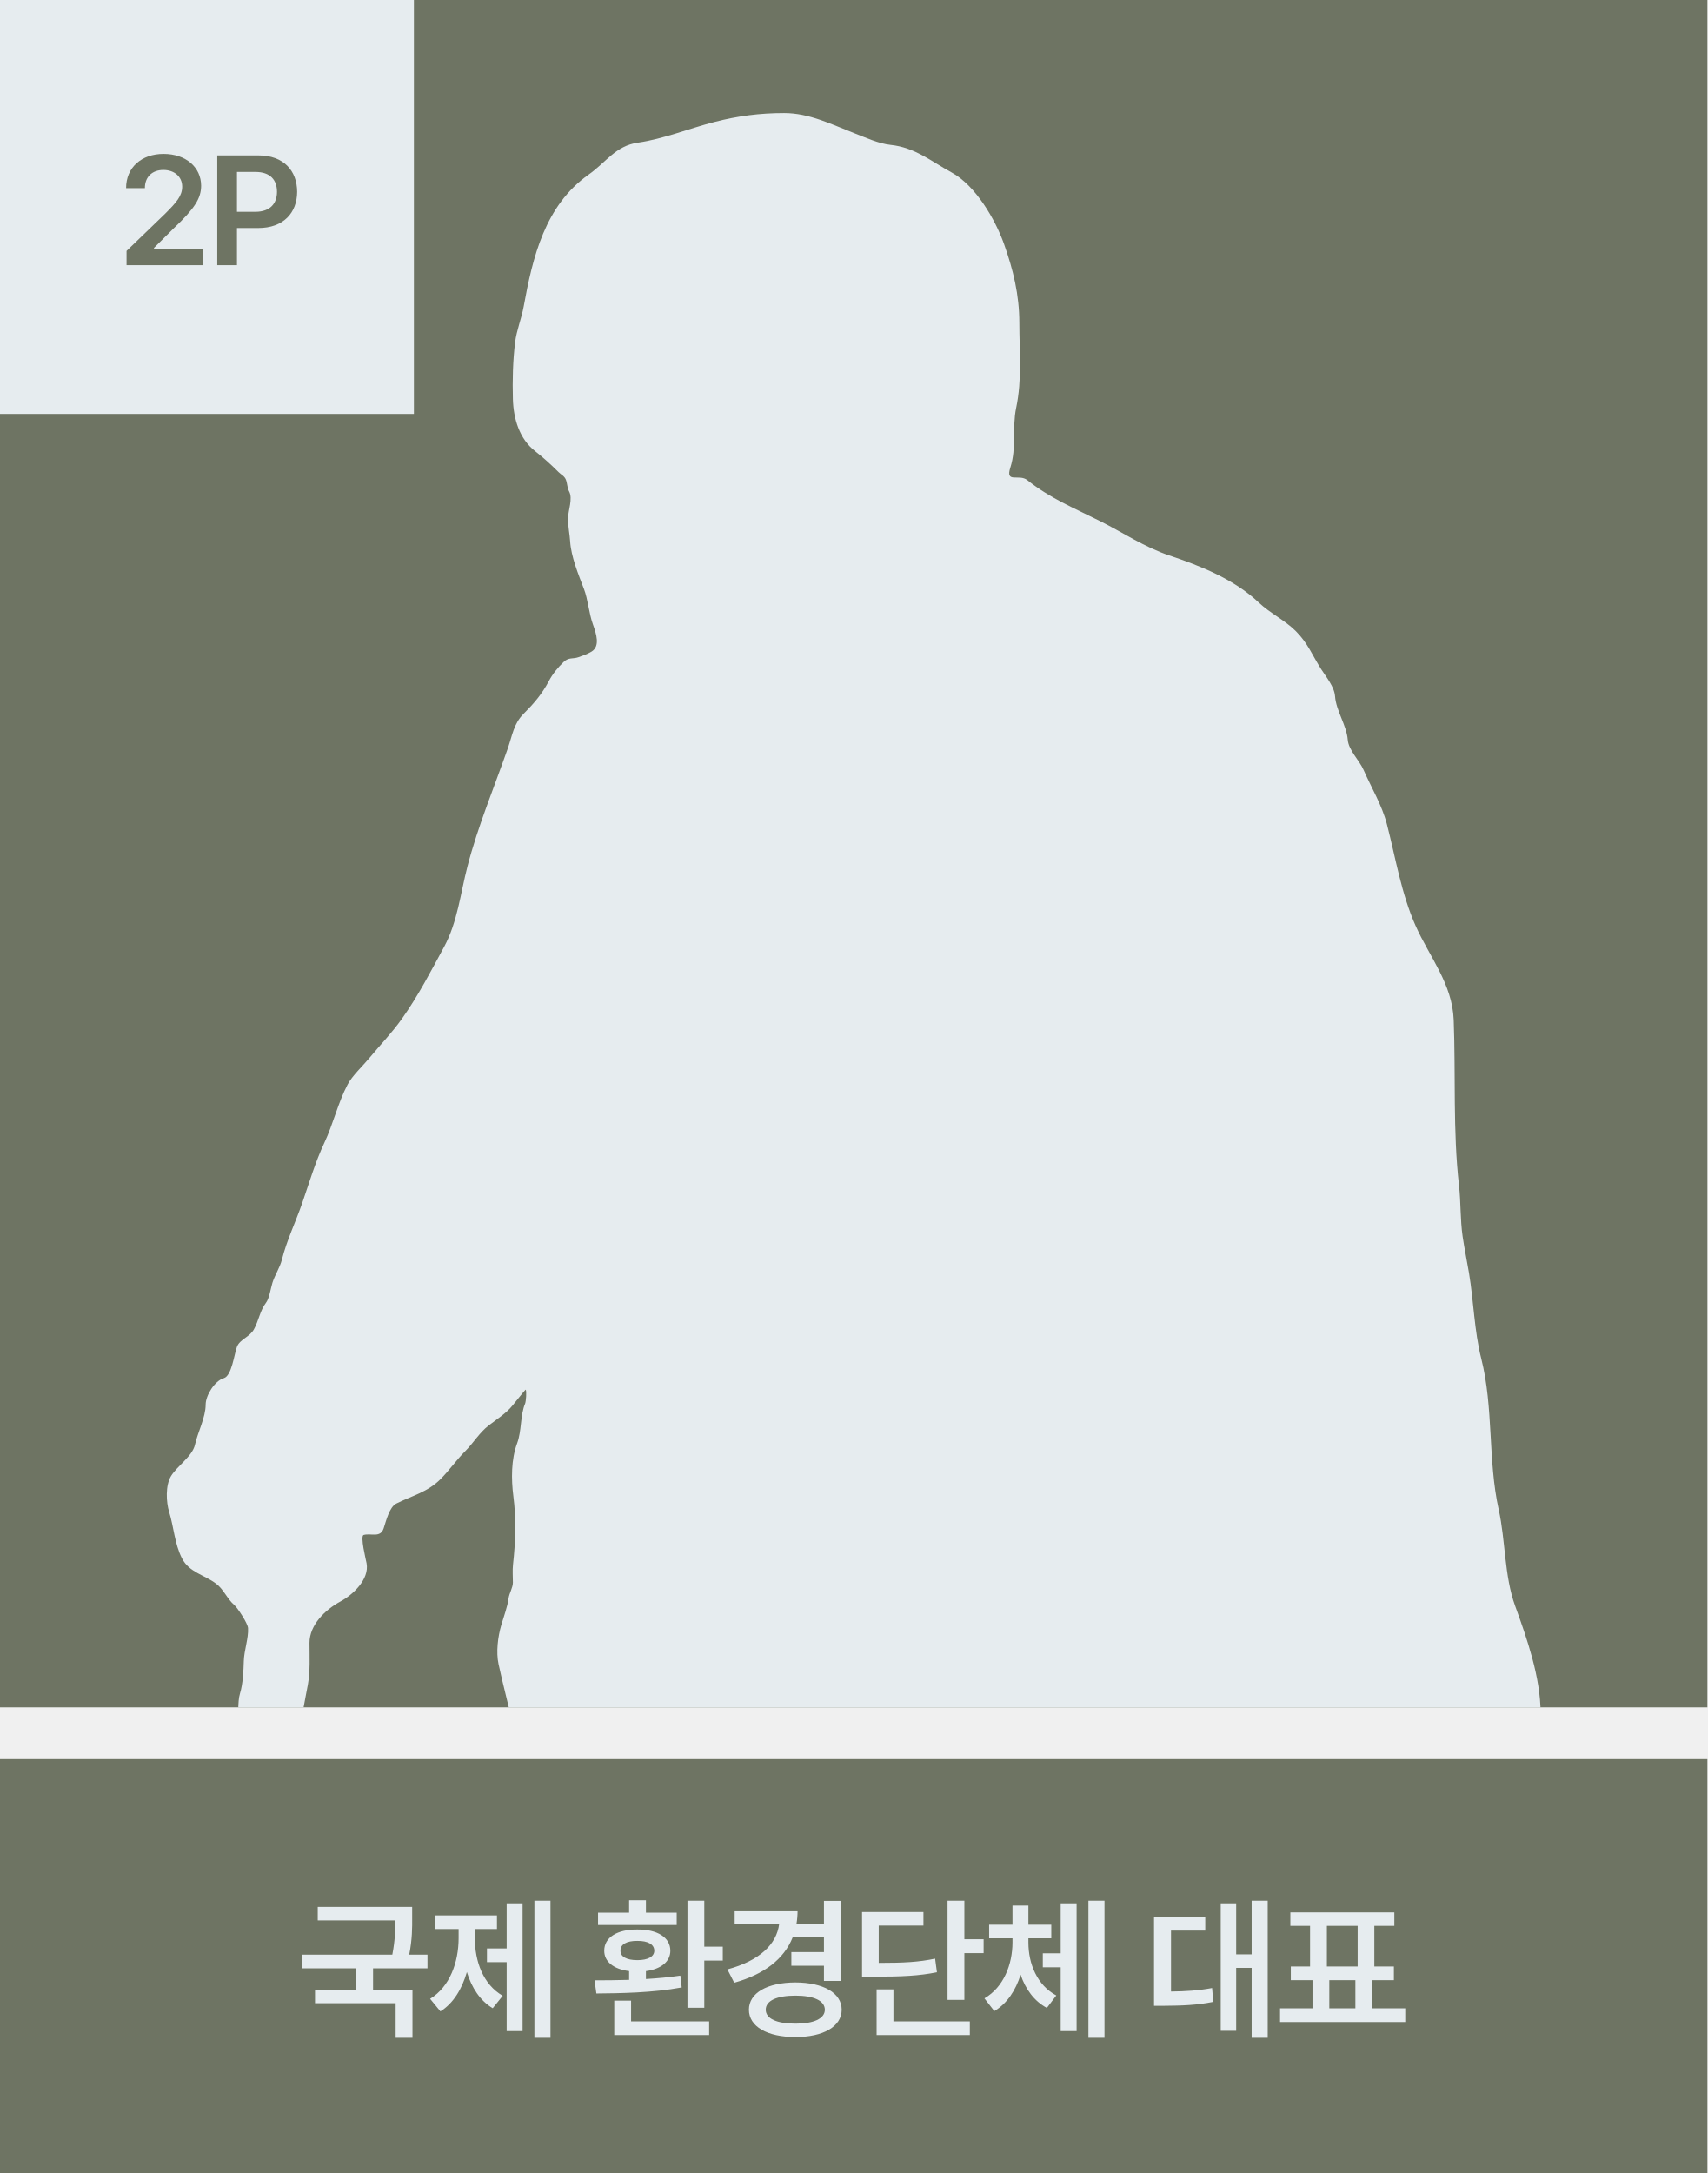
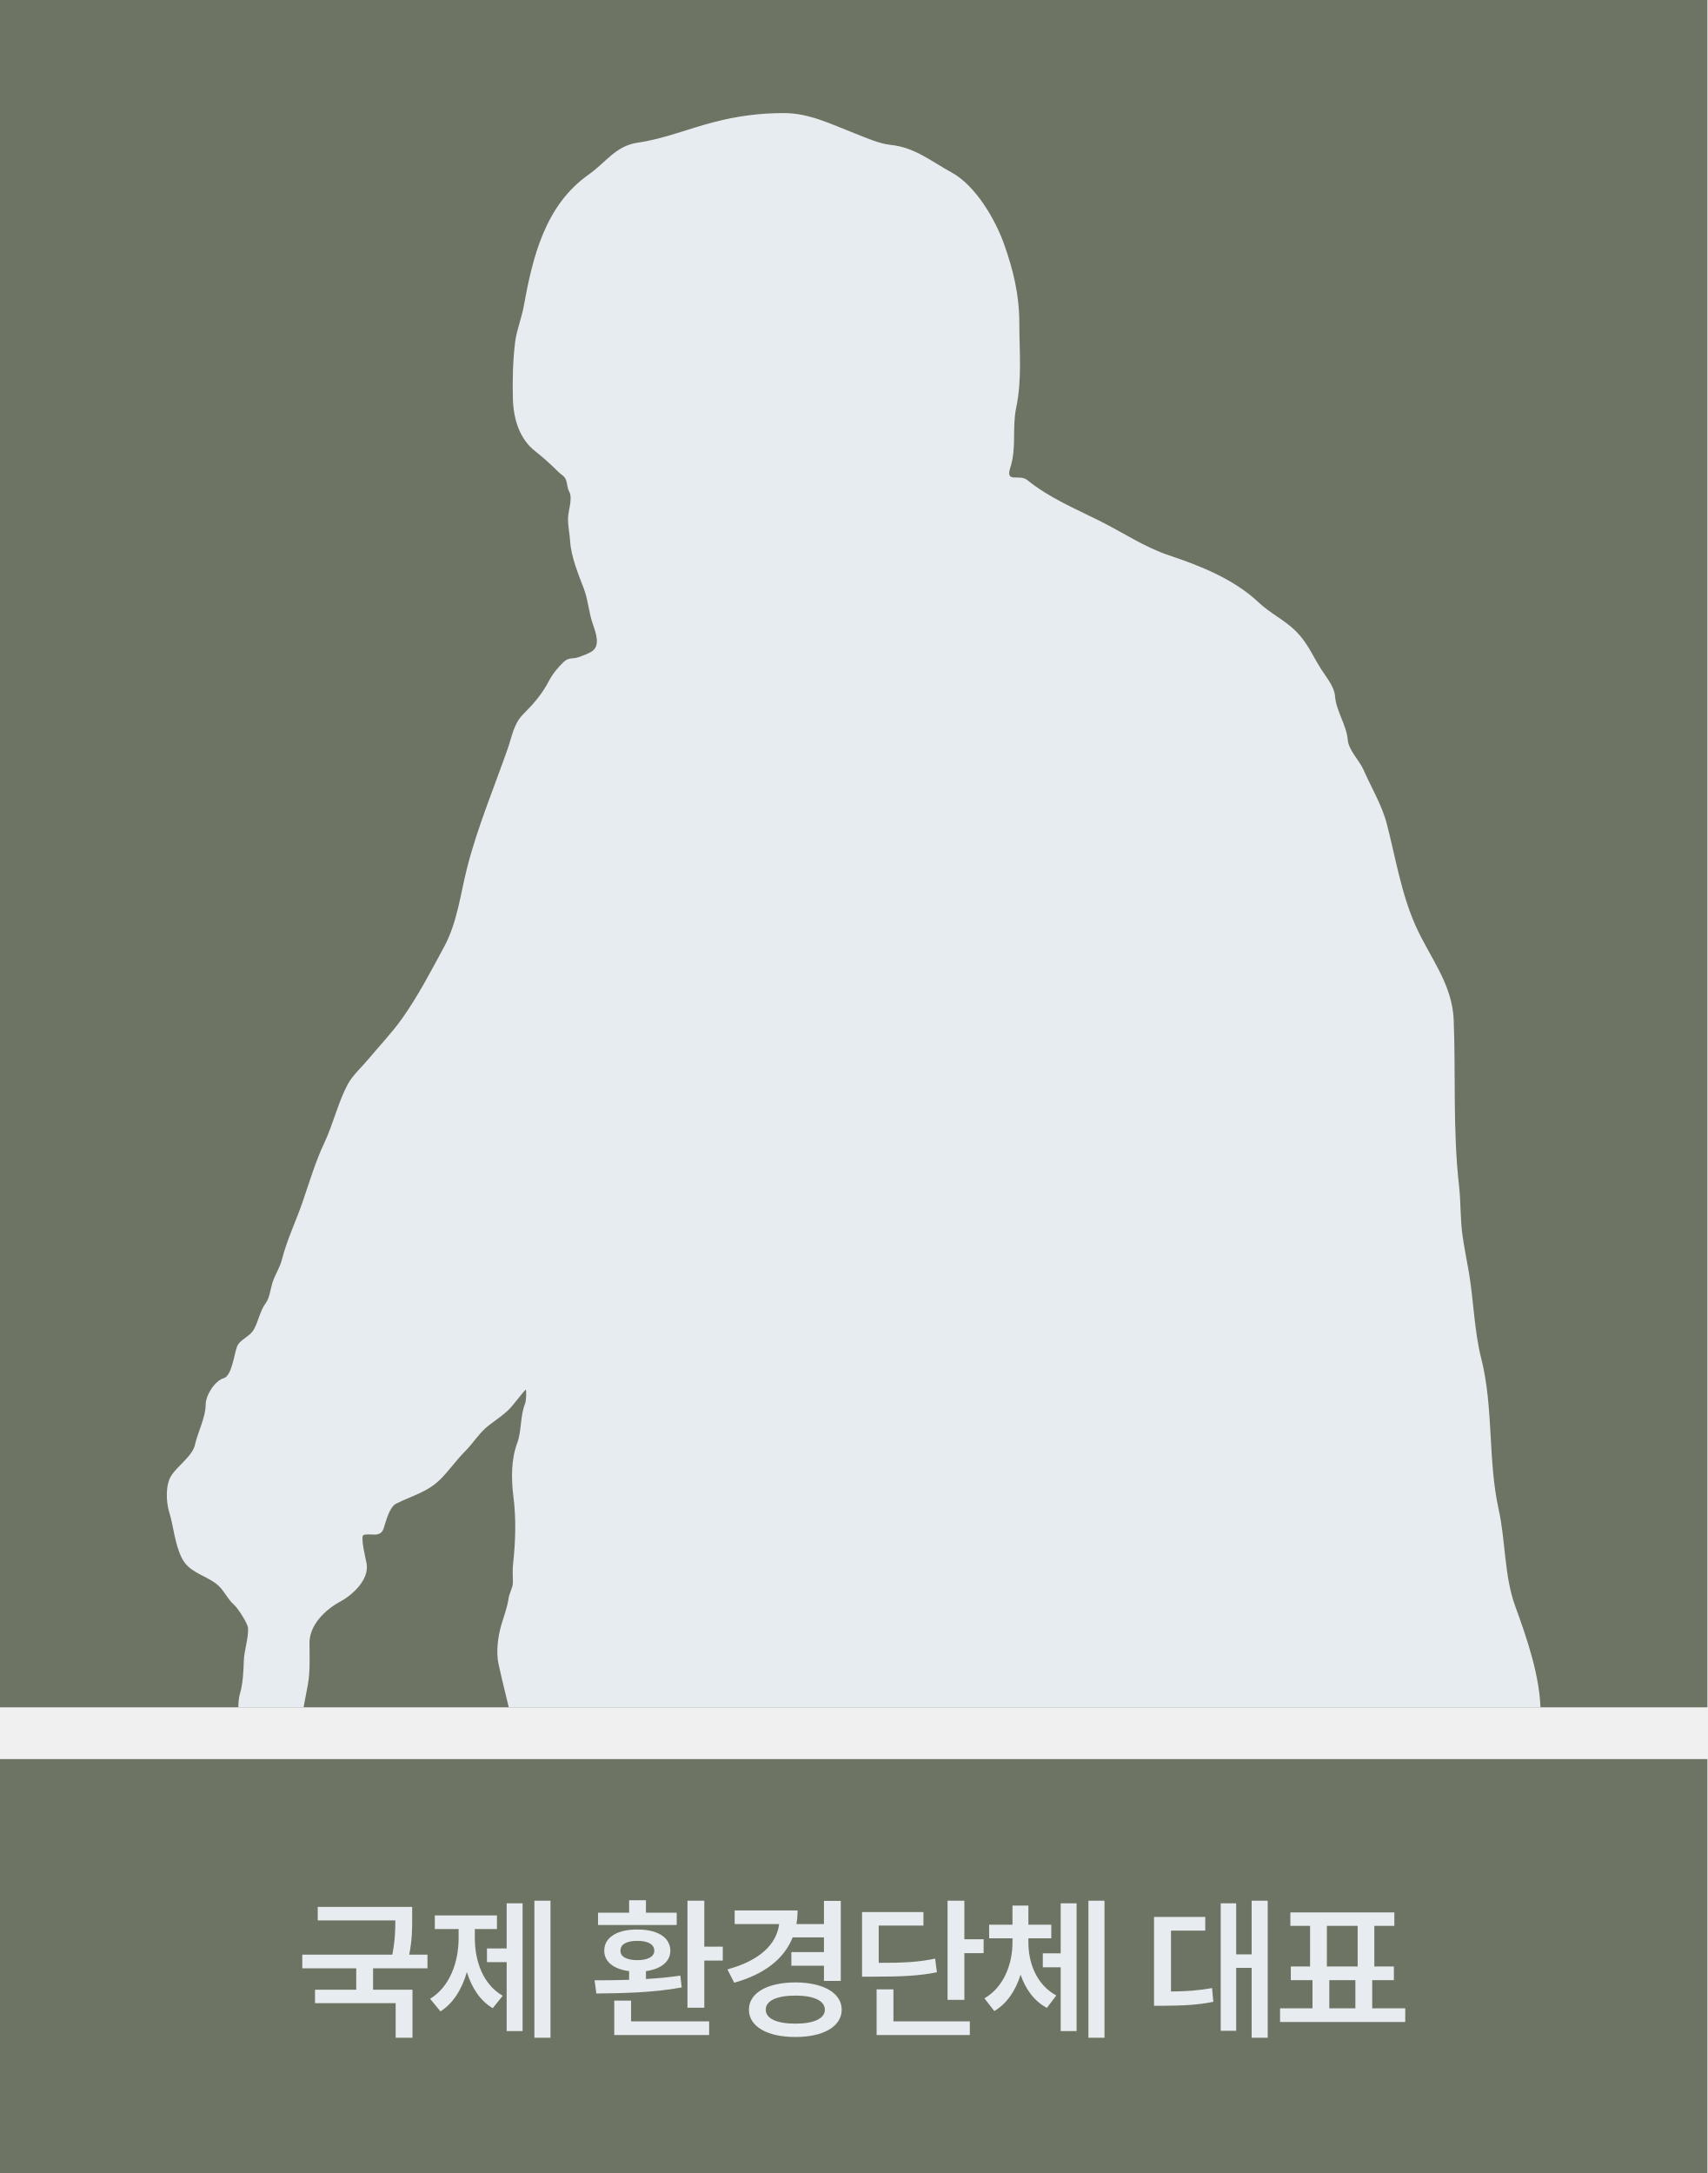
<svg xmlns="http://www.w3.org/2000/svg" width="264" height="336" viewBox="0 0 264 336" fill="none">
-   <g clip-path="url(#clip0_1444_19312)">
+   <g clip-path="url(#clip0_1545_6259)">
    <rect width="264" height="264" fill="#6E7463" />
    <path d="M90.282 91.037C90.923 92.703 91.053 94.794 91.675 96.53C92.215 98.036 92.829 99.924 91.462 100.755C90.854 101.125 90.158 101.36 89.463 101.613C88.597 101.928 87.955 101.597 87.17 102.341C86.287 103.177 85.443 104.215 84.876 105.289C83.791 107.345 82.555 108.776 80.945 110.386C79.426 111.905 79.22 113.715 78.506 115.755C76.411 121.74 73.873 127.815 72.281 133.957C71.209 138.09 70.739 142.594 68.659 146.425C66.574 150.265 64.726 153.868 62.197 157.455C60.627 159.682 58.823 161.525 57.101 163.608C56.102 164.815 54.469 166.325 53.752 167.685C52.255 170.519 51.521 173.804 50.148 176.713C48.757 179.658 47.788 182.962 46.726 186.032C45.727 188.916 44.336 191.785 43.595 194.751C43.279 196.013 42.51 197.108 42.121 198.355C41.858 199.196 41.644 200.775 41.12 201.449C40.224 202.6 39.991 204.234 39.263 205.544C38.59 206.757 37.09 207.074 36.642 208.238C36.219 209.339 35.838 212.745 34.603 213.098C33.216 213.494 31.8 215.743 31.8 217.193C31.8 219.155 30.573 221.471 30.144 223.4C29.747 225.184 27.381 226.675 26.431 228.26C25.57 229.695 25.687 232.262 26.158 233.793C26.875 236.125 26.991 238.664 28.123 240.928C29.219 243.12 31.561 243.484 33.42 244.878C34.586 245.753 35.134 247.237 36.205 248.155C36.726 248.601 38.309 251.004 38.353 251.74C38.445 253.307 37.747 255.164 37.698 256.837C37.654 258.323 37.561 260.375 37.115 261.824C36.662 263.297 37.055 265.071 36.46 266.484C35.988 267.605 36.059 269.691 36.059 270.907C36.059 274.083 33.766 276.665 33.766 279.844C33.766 281.363 33.438 282.927 33.438 284.503C33.438 285.944 33.145 287.323 35.077 286.633C37.47 285.778 43.127 287.997 43.923 284.813C44.633 281.971 45.561 278.749 45.561 275.821C45.561 272.983 46.44 270.198 46.544 267.394C46.627 265.154 47.198 262.722 47.599 260.514C47.987 258.383 47.854 256.199 47.854 254.034C47.854 251.264 50.261 248.908 52.641 247.627C54.548 246.6 57.134 244.216 56.682 241.729C56.585 241.195 55.661 237.504 56.227 237.343C57.36 237.019 58.812 237.852 59.321 236.323C59.709 235.16 60.199 233.027 61.287 232.483C63.699 231.277 66.107 230.721 68.094 228.733C69.471 227.357 70.563 225.755 71.935 224.383C73.195 223.124 74.101 221.552 75.539 220.433C76.743 219.497 78.303 218.512 79.234 217.339C79.353 217.189 81.248 214.839 81.272 214.864C81.466 215.057 81.325 216.715 81.2 217.011C80.417 218.87 80.686 221.219 79.962 223.164C79.03 225.668 79.038 228.71 79.379 231.354C79.832 234.862 79.712 238.427 79.325 241.911C79.224 242.822 79.307 243.78 79.307 244.696C79.307 245.502 78.738 246.336 78.633 247.172C78.476 248.426 77.867 250.039 77.505 251.285C76.984 253.078 76.684 255.452 77.086 257.31C77.773 260.487 78.594 263.52 79.288 266.647C79.946 269.607 80.714 272.541 81.254 275.512C81.66 277.743 81.389 278.851 83.748 279.279C85.991 279.687 88.514 280.244 90.774 280.244C96.297 280.244 101.682 281.863 107.155 282.465C116.73 283.517 126.254 285.93 135.914 286.123C152.981 286.465 170.135 286.287 187.206 286.142C191.144 286.108 194.964 284.919 198.892 284.831C202.254 284.755 206.032 284.362 209.34 283.775C216.208 282.558 223.208 282.186 230.053 280.827C232.148 280.411 234.764 280.546 235.914 278.533C236.67 277.21 237.147 274.589 237.225 273.036C237.363 270.27 238.208 267.637 238.208 264.846C238.208 259.389 236.122 253.394 234.276 248.318C232.583 243.664 232.801 238.222 231.728 233.393C230.045 225.821 230.957 217.633 229.034 210.058C227.958 205.822 227.862 201.169 227.141 196.844C226.827 194.959 226.433 193.093 226.158 191.201C225.774 188.558 225.894 185.929 225.594 183.284C224.637 174.867 225.099 166.155 224.775 157.71C224.559 152.095 221.03 147.975 218.877 143.131C216.656 138.132 215.797 132.653 214.436 127.404C213.681 124.491 212.031 121.771 210.832 119.032C210.198 117.583 208.517 115.997 208.393 114.39C208.222 112.167 206.588 109.9 206.427 107.656C206.322 106.182 205.049 104.678 204.28 103.469C202.918 101.33 202.218 99.442 200.366 97.59C198.668 95.891 196.375 94.818 194.633 93.167C190.824 89.559 185.605 87.488 180.799 85.886C176.98 84.613 173.611 82.329 170.06 80.553C165.992 78.519 162.329 77.022 158.848 74.237C157.562 73.208 155.405 74.828 156.227 72.272C157.208 69.22 156.479 66.151 157.119 63.08C158.052 58.602 157.61 54.439 157.61 49.902C157.61 45.616 156.668 41.712 155.244 37.725C153.873 33.885 150.83 28.669 147.126 26.658C144.001 24.962 141.473 22.789 137.698 22.399C135.877 22.21 133.79 21.253 132.055 20.579C128.548 19.215 125.108 17.484 121.243 17.484C117.473 17.484 114.057 17.935 110.432 18.868C106.526 19.872 102.589 21.488 98.637 22.053C95.188 22.546 93.717 25.094 91.029 26.986C84.257 31.75 82.358 39.775 80.963 47.444C80.636 49.24 79.881 51.06 79.653 52.887C79.296 55.736 79.227 58.833 79.307 61.715C79.39 64.712 80.292 67.85 82.747 69.76C83.966 70.707 85.286 71.916 86.369 73C86.764 73.395 87.272 73.6 87.497 74.165C87.724 74.73 87.699 75.445 87.989 75.966C88.618 77.099 87.825 78.973 87.825 80.207C87.825 81.4 88.092 82.638 88.153 83.666C88.292 86.039 89.419 88.793 90.282 91.037Z" fill="#E6ECEF" />
-     <rect width="64" height="64" fill="#E6ECEF" />
-     <path d="M19.57 41V38.797L25.57 33.008C27.28 31.297 28.171 30.289 28.171 28.859C28.171 27.277 26.917 26.281 25.265 26.281C23.519 26.281 22.394 27.371 22.405 29.094H19.499C19.488 25.883 21.902 23.797 25.288 23.797C28.757 23.797 31.089 25.871 31.101 28.719C31.089 30.629 30.175 32.176 26.835 35.328L23.812 38.328V38.445H31.359V41H19.57ZM33.594 41V24.031H39.969C43.86 24.031 45.934 26.398 45.946 29.656C45.934 32.902 43.837 35.258 39.923 35.258H36.641V41H33.594ZM36.641 32.75H39.501C41.798 32.738 42.829 31.449 42.829 29.656C42.829 27.84 41.798 26.586 39.501 26.586H36.641V32.75Z" fill="#6E7463" />
  </g>
  <rect width="264" height="64" transform="translate(0 272)" fill="#6E7463" />
  <path d="M63.731 294.859V296.477C63.743 298.047 63.743 299.875 63.274 302.242H66.098V304.352H57.684V307.656H63.778V315.086H61.177V309.742H48.708V307.656H55.083V304.352H46.739V302.242H60.661C61.083 300.062 61.13 298.41 61.13 296.945H49.13V294.859H63.731ZM85.116 293.898V315.086H82.631V293.898H85.116ZM66.506 309.062C69.565 307.199 70.912 303.379 70.912 299.688V298.281H67.233V296.172H76.842V298.281H73.42V299.688C73.42 303.262 74.698 306.848 77.733 308.594L76.186 310.516C74.229 309.355 72.928 307.34 72.19 304.926C71.44 307.539 70.092 309.766 68.1 311.008L66.506 309.062ZM75.295 303.391V301.281H78.342V294.297H80.803V314.055H78.342V303.391H75.295ZM108.9 293.898V301H111.759V303.156H108.9V310.445H106.298V293.898H108.9ZM91.931 306.203C93.513 306.203 95.353 306.191 97.275 306.133V304.785C94.919 304.492 93.419 303.332 93.431 301.633C93.419 299.559 95.47 298.328 98.541 298.352C101.623 298.328 103.65 299.559 103.65 301.633C103.65 303.32 102.197 304.469 99.877 304.785V306.004C101.681 305.898 103.498 305.734 105.197 305.477L105.408 307.305C100.92 308.148 95.869 308.207 92.213 308.242L91.931 306.203ZM92.47 297.648V295.75H97.275V293.828H99.877V295.75H104.634V297.648H92.47ZM94.978 314.664V309.344H97.58V312.555H109.65V314.664H94.978ZM95.939 301.633C95.916 302.547 96.9 303.086 98.541 303.086C100.181 303.086 101.166 302.547 101.166 301.633C101.166 300.637 100.181 300.098 98.541 300.109C96.9 300.098 95.916 300.637 95.939 301.633ZM130.003 293.922V306.297H127.402V303.953H122.362V301.844H127.402V299.57H122.562C121.226 302.934 118.132 305.289 113.527 306.578L112.472 304.516C117.429 303.18 120.077 300.66 120.476 297.508H113.597V295.398H123.323C123.323 296.137 123.265 296.84 123.148 297.508H127.402V293.922H130.003ZM115.8 310.75C115.8 308.148 118.648 306.543 122.995 306.531C127.284 306.543 130.144 308.148 130.144 310.75C130.144 313.352 127.284 314.98 122.995 314.969C118.648 314.98 115.8 313.352 115.8 310.75ZM118.402 310.75C118.402 312.145 120.148 312.906 122.995 312.906C125.796 312.906 127.53 312.145 127.542 310.75C127.53 309.332 125.796 308.57 122.995 308.57C120.148 308.57 118.402 309.332 118.402 310.75ZM149.114 293.898V299.852H152.091V302.008H149.114V309.227H146.512V293.898H149.114ZM133.294 305.641V295.656H142.786V297.742H135.872V303.508C139.856 303.508 142.071 303.379 144.591 302.852L144.872 304.961C142.095 305.512 139.634 305.641 135.005 305.641H133.294ZM135.544 314.664V307.609H138.145V312.555H149.958V314.664H135.544ZM159.014 300.367C159.014 303.648 160.362 306.953 163.327 308.547L161.873 310.469C159.905 309.426 158.569 307.562 157.807 305.336C157.057 307.738 155.721 309.801 153.741 310.961L152.217 308.992C155.217 307.258 156.541 303.719 156.553 300.367V299.711H152.944V297.602H156.553V294.648H159.014V297.602H162.553V299.711H159.014V300.367ZM161.241 304.188V302.031H164.006V294.297H166.467V314.055H164.006V304.188H161.241ZM168.295 315.086V293.898H170.78V315.086H168.295ZM196.017 293.898V315.086H193.533V304.281H191.142V314.008H188.752V294.297H191.142V302.195H193.533V293.898H196.017ZM178.439 310.141V296.406H186.361V298.516H181.064V307.938C183.361 307.914 185.259 307.797 187.416 307.398L187.603 309.531C185.037 310.047 182.822 310.117 179.869 310.141H178.439ZM217.284 310.539V312.648H197.925V310.539H202.941V306.18H199.589V304.07H202.566V297.789H199.519V295.703H215.597V297.789H212.503V304.07H215.527V306.18H212.175V310.539H217.284ZM205.167 304.07H209.925V297.789H205.167V304.07ZM205.542 310.539H209.573V306.18H205.542V310.539Z" fill="#E6ECEF" />
  <defs>
-     <clipPath id="clip0_1444_19312">
+     <clipPath id="clip0_1545_6259">
      <rect width="264" height="264" fill="white" />
    </clipPath>
  </defs>
</svg>
